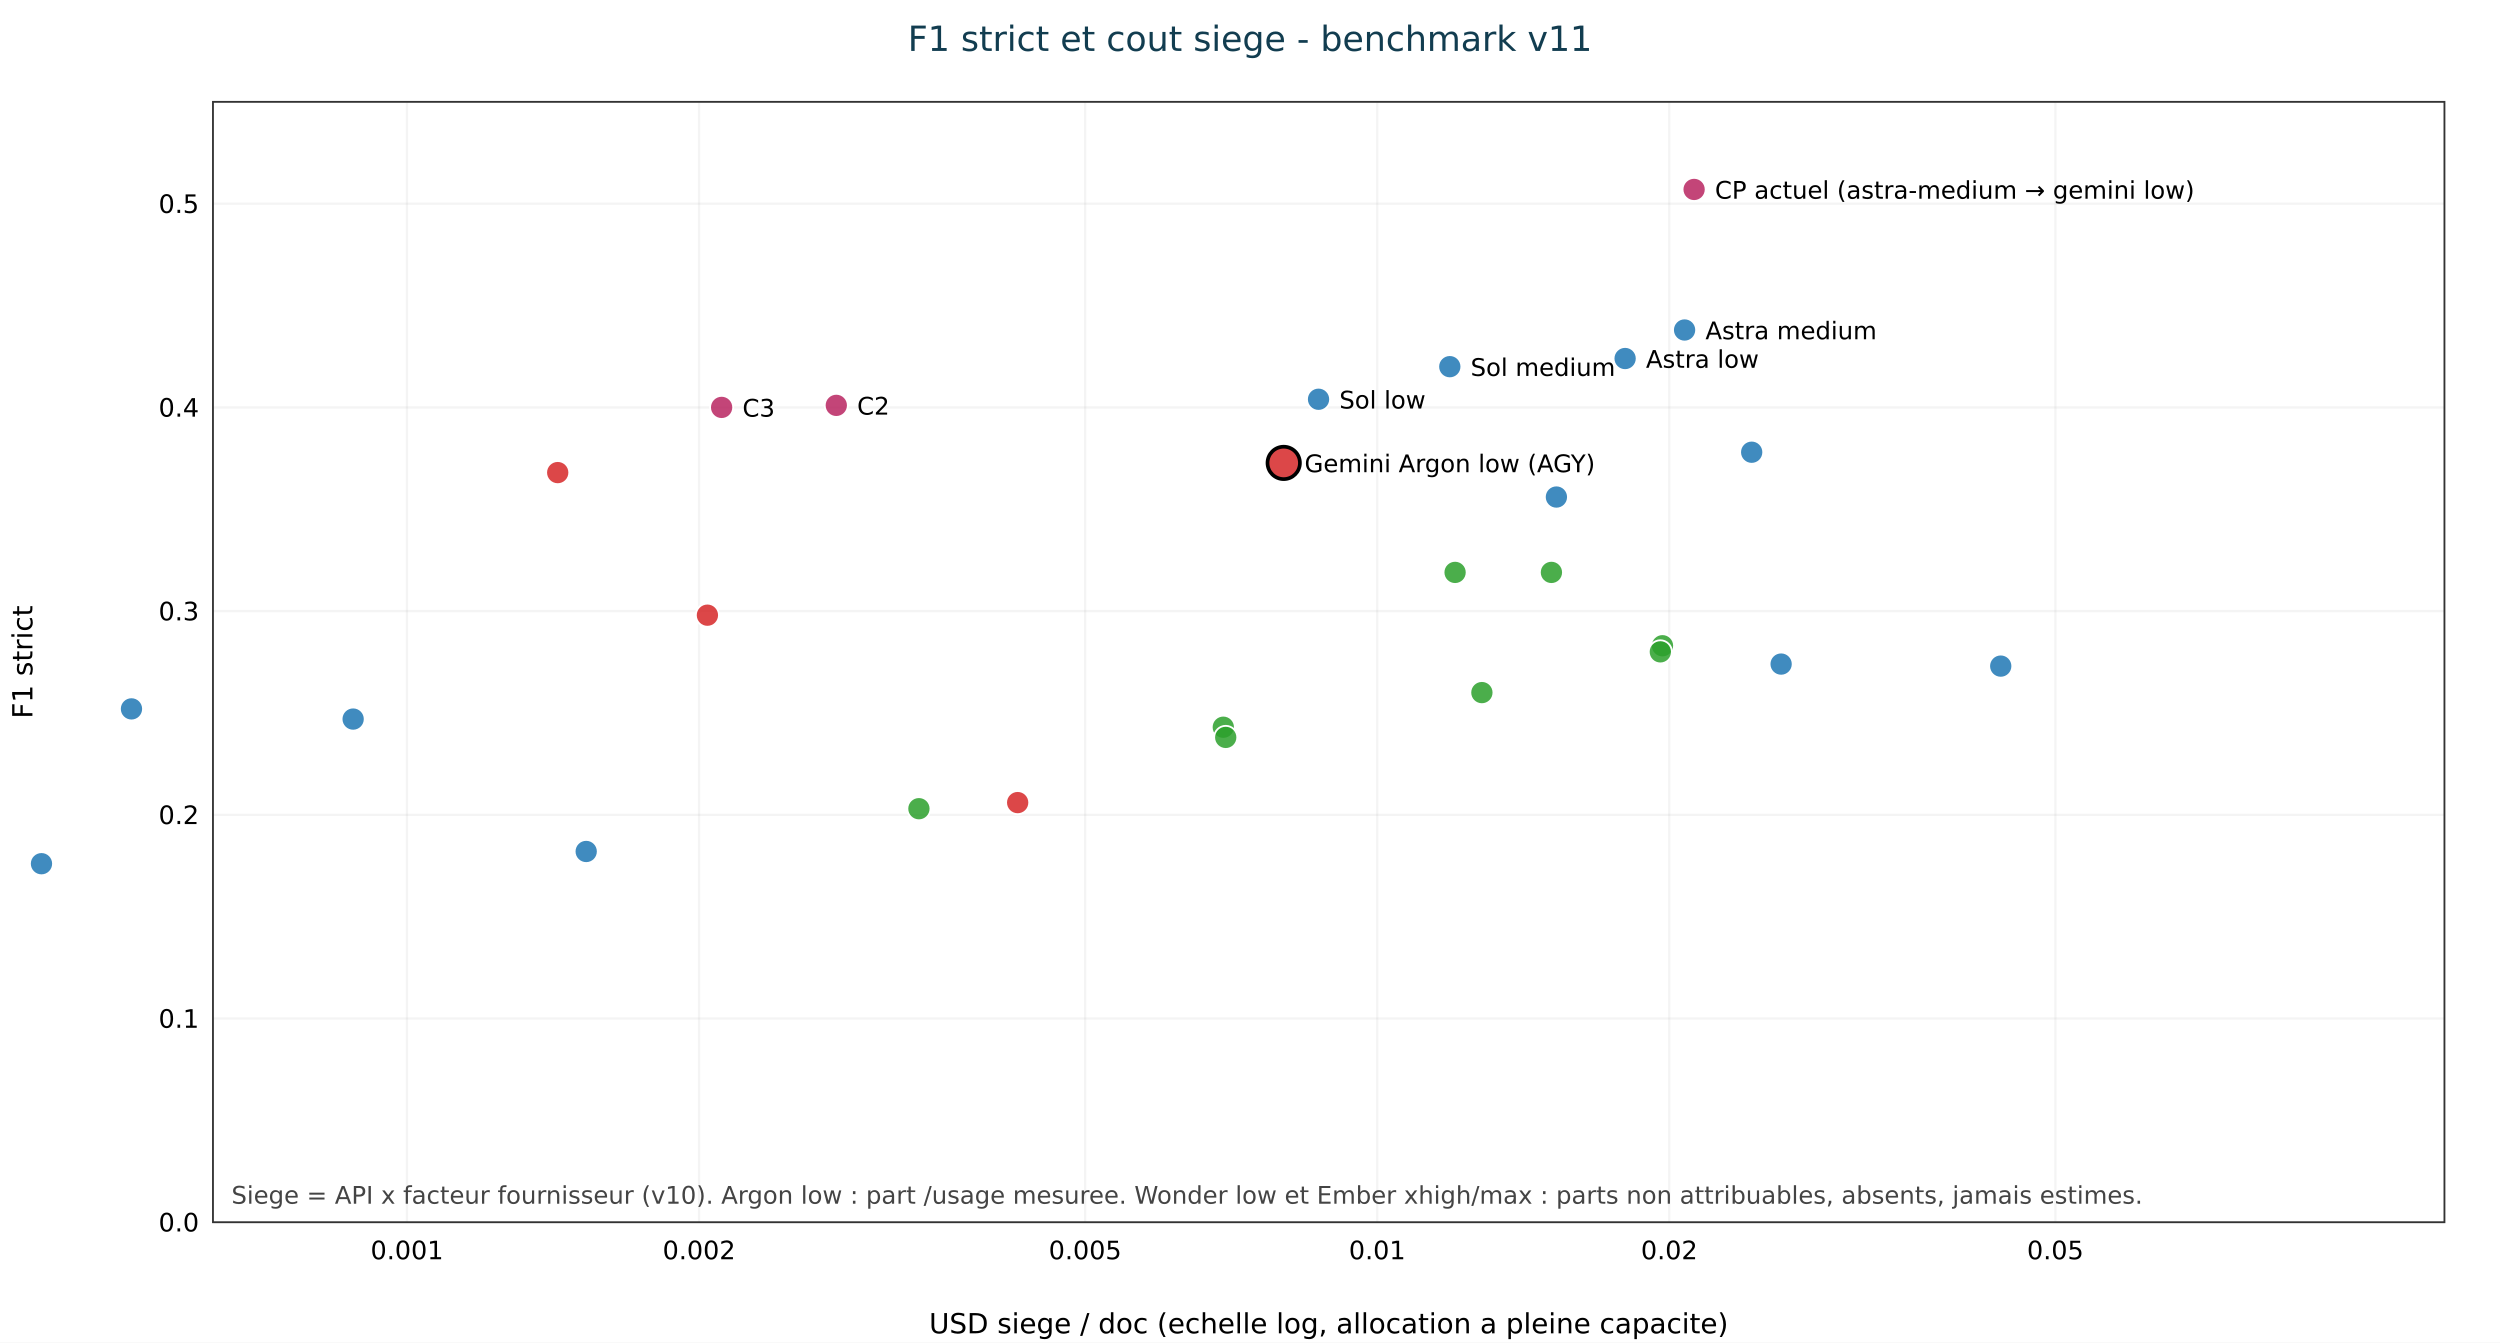
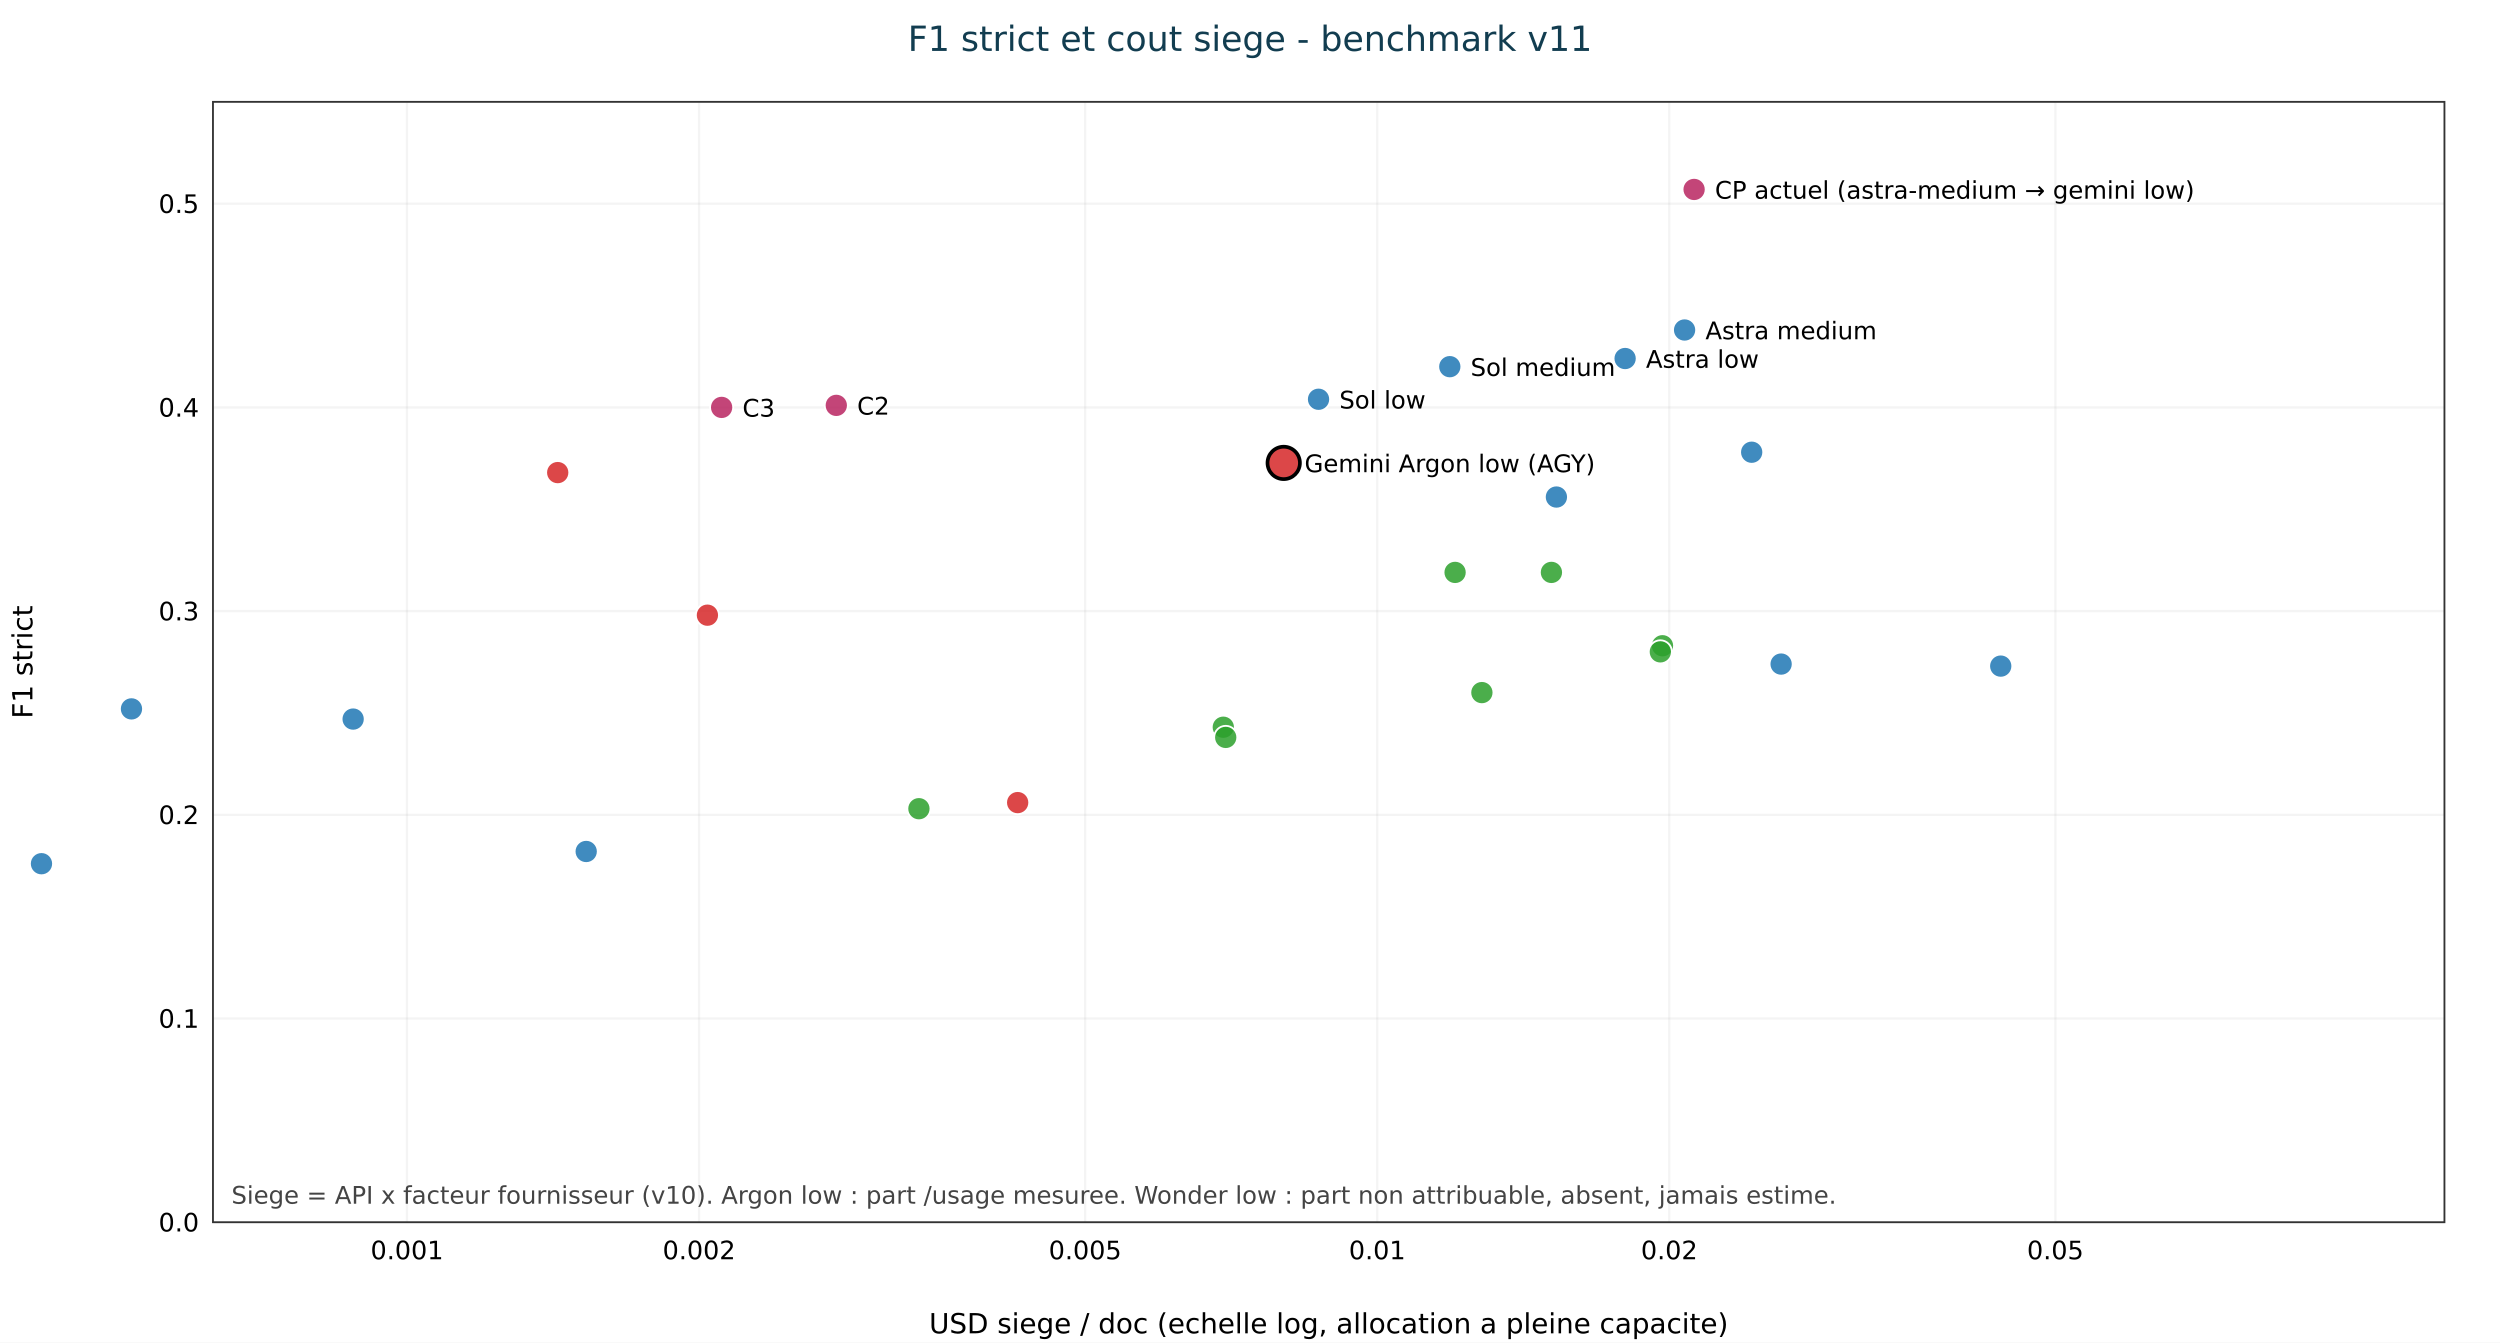
<svg xmlns="http://www.w3.org/2000/svg" width="1080" height="580" viewBox="0 0 1080 580">
  <rect width="1080" height="580" fill="#ffffff" />
  <style>text{font-family:'DejaVu Sans',sans-serif}</style>
  <text x="540" y="22" font-size="15" text-anchor="middle" fill="#123d50">F1 strict et cout siege - benchmark v11</text>
  <line x1="175.826" y1="44" x2="175.826" y2="528" stroke="#b0b0b0" stroke-opacity="0.13" />
  <text x="175.826" y="544" font-size="11" text-anchor="middle">0.001</text>
  <line x1="301.997" y1="44" x2="301.997" y2="528" stroke="#b0b0b0" stroke-opacity="0.13" />
  <text x="301.997" y="544" font-size="11" text-anchor="middle">0.002</text>
  <line x1="468.786" y1="44" x2="468.786" y2="528" stroke="#b0b0b0" stroke-opacity="0.13" />
  <text x="468.786" y="544" font-size="11" text-anchor="middle">0.005</text>
  <line x1="594.957" y1="44" x2="594.957" y2="528" stroke="#b0b0b0" stroke-opacity="0.13" />
  <text x="594.957" y="544" font-size="11" text-anchor="middle">0.01</text>
  <line x1="721.127" y1="44" x2="721.127" y2="528" stroke="#b0b0b0" stroke-opacity="0.13" />
  <text x="721.127" y="544" font-size="11" text-anchor="middle">0.02</text>
  <line x1="887.916" y1="44" x2="887.916" y2="528" stroke="#b0b0b0" stroke-opacity="0.13" />
  <text x="887.916" y="544" font-size="11" text-anchor="middle">0.05</text>
  <line x1="92" y1="528" x2="1056" y2="528" stroke="#b0b0b0" stroke-opacity="0.13" />
  <text x="86" y="532" font-size="11" text-anchor="end">0.0</text>
  <line x1="92" y1="440" x2="1056" y2="440" stroke="#b0b0b0" stroke-opacity="0.13" />
  <text x="86" y="444" font-size="11" text-anchor="end">0.1</text>
  <line x1="92" y1="352" x2="1056" y2="352" stroke="#b0b0b0" stroke-opacity="0.13" />
  <text x="86" y="356" font-size="11" text-anchor="end">0.2</text>
  <line x1="92" y1="264" x2="1056" y2="264" stroke="#b0b0b0" stroke-opacity="0.13" />
  <text x="86" y="268" font-size="11" text-anchor="end">0.3</text>
  <line x1="92" y1="176" x2="1056" y2="176" stroke="#b0b0b0" stroke-opacity="0.13" />
  <text x="86" y="180" font-size="11" text-anchor="end">0.4</text>
  <line x1="92" y1="88" x2="1056" y2="88" stroke="#b0b0b0" stroke-opacity="0.13" />
  <text x="86" y="92" font-size="11" text-anchor="end">0.5</text>
  <rect x="92" y="44" width="964" height="484" fill="none" stroke="#333" stroke-width="0.8" />
  <text x="574" y="576" font-size="12" text-anchor="middle">USD siege / doc (echelle log, allocation a pleine capacite)</text>
  <text x="14" y="286" font-size="12" text-anchor="middle" transform="rotate(-90 14 286)">F1 strict</text>
  <circle cx="727.741" cy="142.56" r="5" fill="#1f77b4" fill-opacity="0.85" stroke="#fff" stroke-width="0.8" />
  <text x="736.741" y="146.56" font-size="10.5">Astra medium</text>
  <circle cx="731.854" cy="81.84" r="5" fill="#b82561" fill-opacity="0.85" stroke="#fff" stroke-width="0.8" />
  <text x="740.854" y="85.84" font-size="10.5">CP actuel (astra-medium → gemini low)</text>
  <circle cx="702.05" cy="154.88" r="5" fill="#1f77b4" fill-opacity="0.85" stroke="#fff" stroke-width="0.8" />
  <text x="711.05" y="158.88" font-size="10.5">Astra low</text>
  <circle cx="756.726" cy="195.36" r="5" fill="#1f77b4" fill-opacity="0.85" stroke="#fff" stroke-width="0.8" />
  <circle cx="554.564" cy="199.979" r="7" fill="#d62728" fill-opacity="0.85" stroke="#000" stroke-width="1.6" />
  <text x="563.564" y="203.979" font-size="10.5">Gemini Argon low (AGY)</text>
  <circle cx="626.314" cy="158.4" r="5" fill="#1f77b4" fill-opacity="0.85" stroke="#fff" stroke-width="0.8" />
  <text x="635.314" y="162.4" font-size="10.5">Sol medium</text>
  <circle cx="569.607" cy="172.48" r="5" fill="#1f77b4" fill-opacity="0.85" stroke="#fff" stroke-width="0.8" />
  <text x="578.607" y="176.48" font-size="10.5">Sol low</text>
  <circle cx="361.283" cy="175.12" r="5" fill="#b82561" fill-opacity="0.85" stroke="#fff" stroke-width="0.8" />
  <text x="370.283" y="179.12" font-size="10.5">C2</text>
  <circle cx="311.743" cy="176" r="5" fill="#b82561" fill-opacity="0.85" stroke="#fff" stroke-width="0.8" />
  <text x="320.743" y="180" font-size="10.5">C3</text>
  <circle cx="672.366" cy="214.72" r="5" fill="#1f77b4" fill-opacity="0.85" stroke="#fff" stroke-width="0.8" />
  <circle cx="670.212" cy="247.28" r="5" fill="#2ca02c" fill-opacity="0.85" stroke="#fff" stroke-width="0.8" />
  <circle cx="240.932" cy="204.16" r="5" fill="#d62728" fill-opacity="0.85" stroke="#fff" stroke-width="0.8" />
  <circle cx="864.316" cy="287.76" r="5" fill="#1f77b4" fill-opacity="0.85" stroke="#fff" stroke-width="0.8" />
  <circle cx="628.598" cy="247.28" r="5" fill="#2ca02c" fill-opacity="0.85" stroke="#fff" stroke-width="0.8" />
  <circle cx="769.444" cy="286.88" r="5" fill="#1f77b4" fill-opacity="0.85" stroke="#fff" stroke-width="0.8" />
  <circle cx="718.191" cy="278.96" r="5" fill="#2ca02c" fill-opacity="0.85" stroke="#fff" stroke-width="0.8" />
  <circle cx="717.264" cy="281.6" r="5" fill="#2ca02c" fill-opacity="0.85" stroke="#fff" stroke-width="0.8" />
  <circle cx="305.602" cy="265.76" r="5" fill="#d62728" fill-opacity="0.85" stroke="#fff" stroke-width="0.8" />
  <circle cx="640.176" cy="299.2" r="5" fill="#2ca02c" fill-opacity="0.85" stroke="#fff" stroke-width="0.8" />
  <circle cx="528.465" cy="314.16" r="5" fill="#2ca02c" fill-opacity="0.85" stroke="#fff" stroke-width="0.8" />
  <circle cx="152.557" cy="310.64" r="5" fill="#1f77b4" fill-opacity="0.85" stroke="#fff" stroke-width="0.8" />
  <circle cx="529.512" cy="318.56" r="5" fill="#2ca02c" fill-opacity="0.85" stroke="#fff" stroke-width="0.8" />
  <circle cx="56.794" cy="306.24" r="5" fill="#1f77b4" fill-opacity="0.85" stroke="#fff" stroke-width="0.8" />
  <circle cx="253.236" cy="367.84" r="5" fill="#1f77b4" fill-opacity="0.85" stroke="#fff" stroke-width="0.8" />
  <circle cx="439.631" cy="346.72" r="5" fill="#d62728" fill-opacity="0.85" stroke="#fff" stroke-width="0.8" />
  <circle cx="396.972" cy="349.36" r="5" fill="#2ca02c" fill-opacity="0.85" stroke="#fff" stroke-width="0.8" />
  <circle cx="17.918" cy="373.12" r="5" fill="#1f77b4" fill-opacity="0.85" stroke="#fff" stroke-width="0.8" />
-   <text x="100" y="520" font-size="10.5" fill="#444">Siege = API x facteur fournisseur (v10). Argon low : part /usage mesuree. Wonder low et Ember xhigh/max : parts non attribuables, absents, jamais estimes.</text>
+   <text x="100" y="520" font-size="10.5" fill="#444">Siege = API x facteur fournisseur (v10). Argon low : part /usage mesuree. Wonder low : part non attribuable, absent, jamais estime.</text>
</svg>
